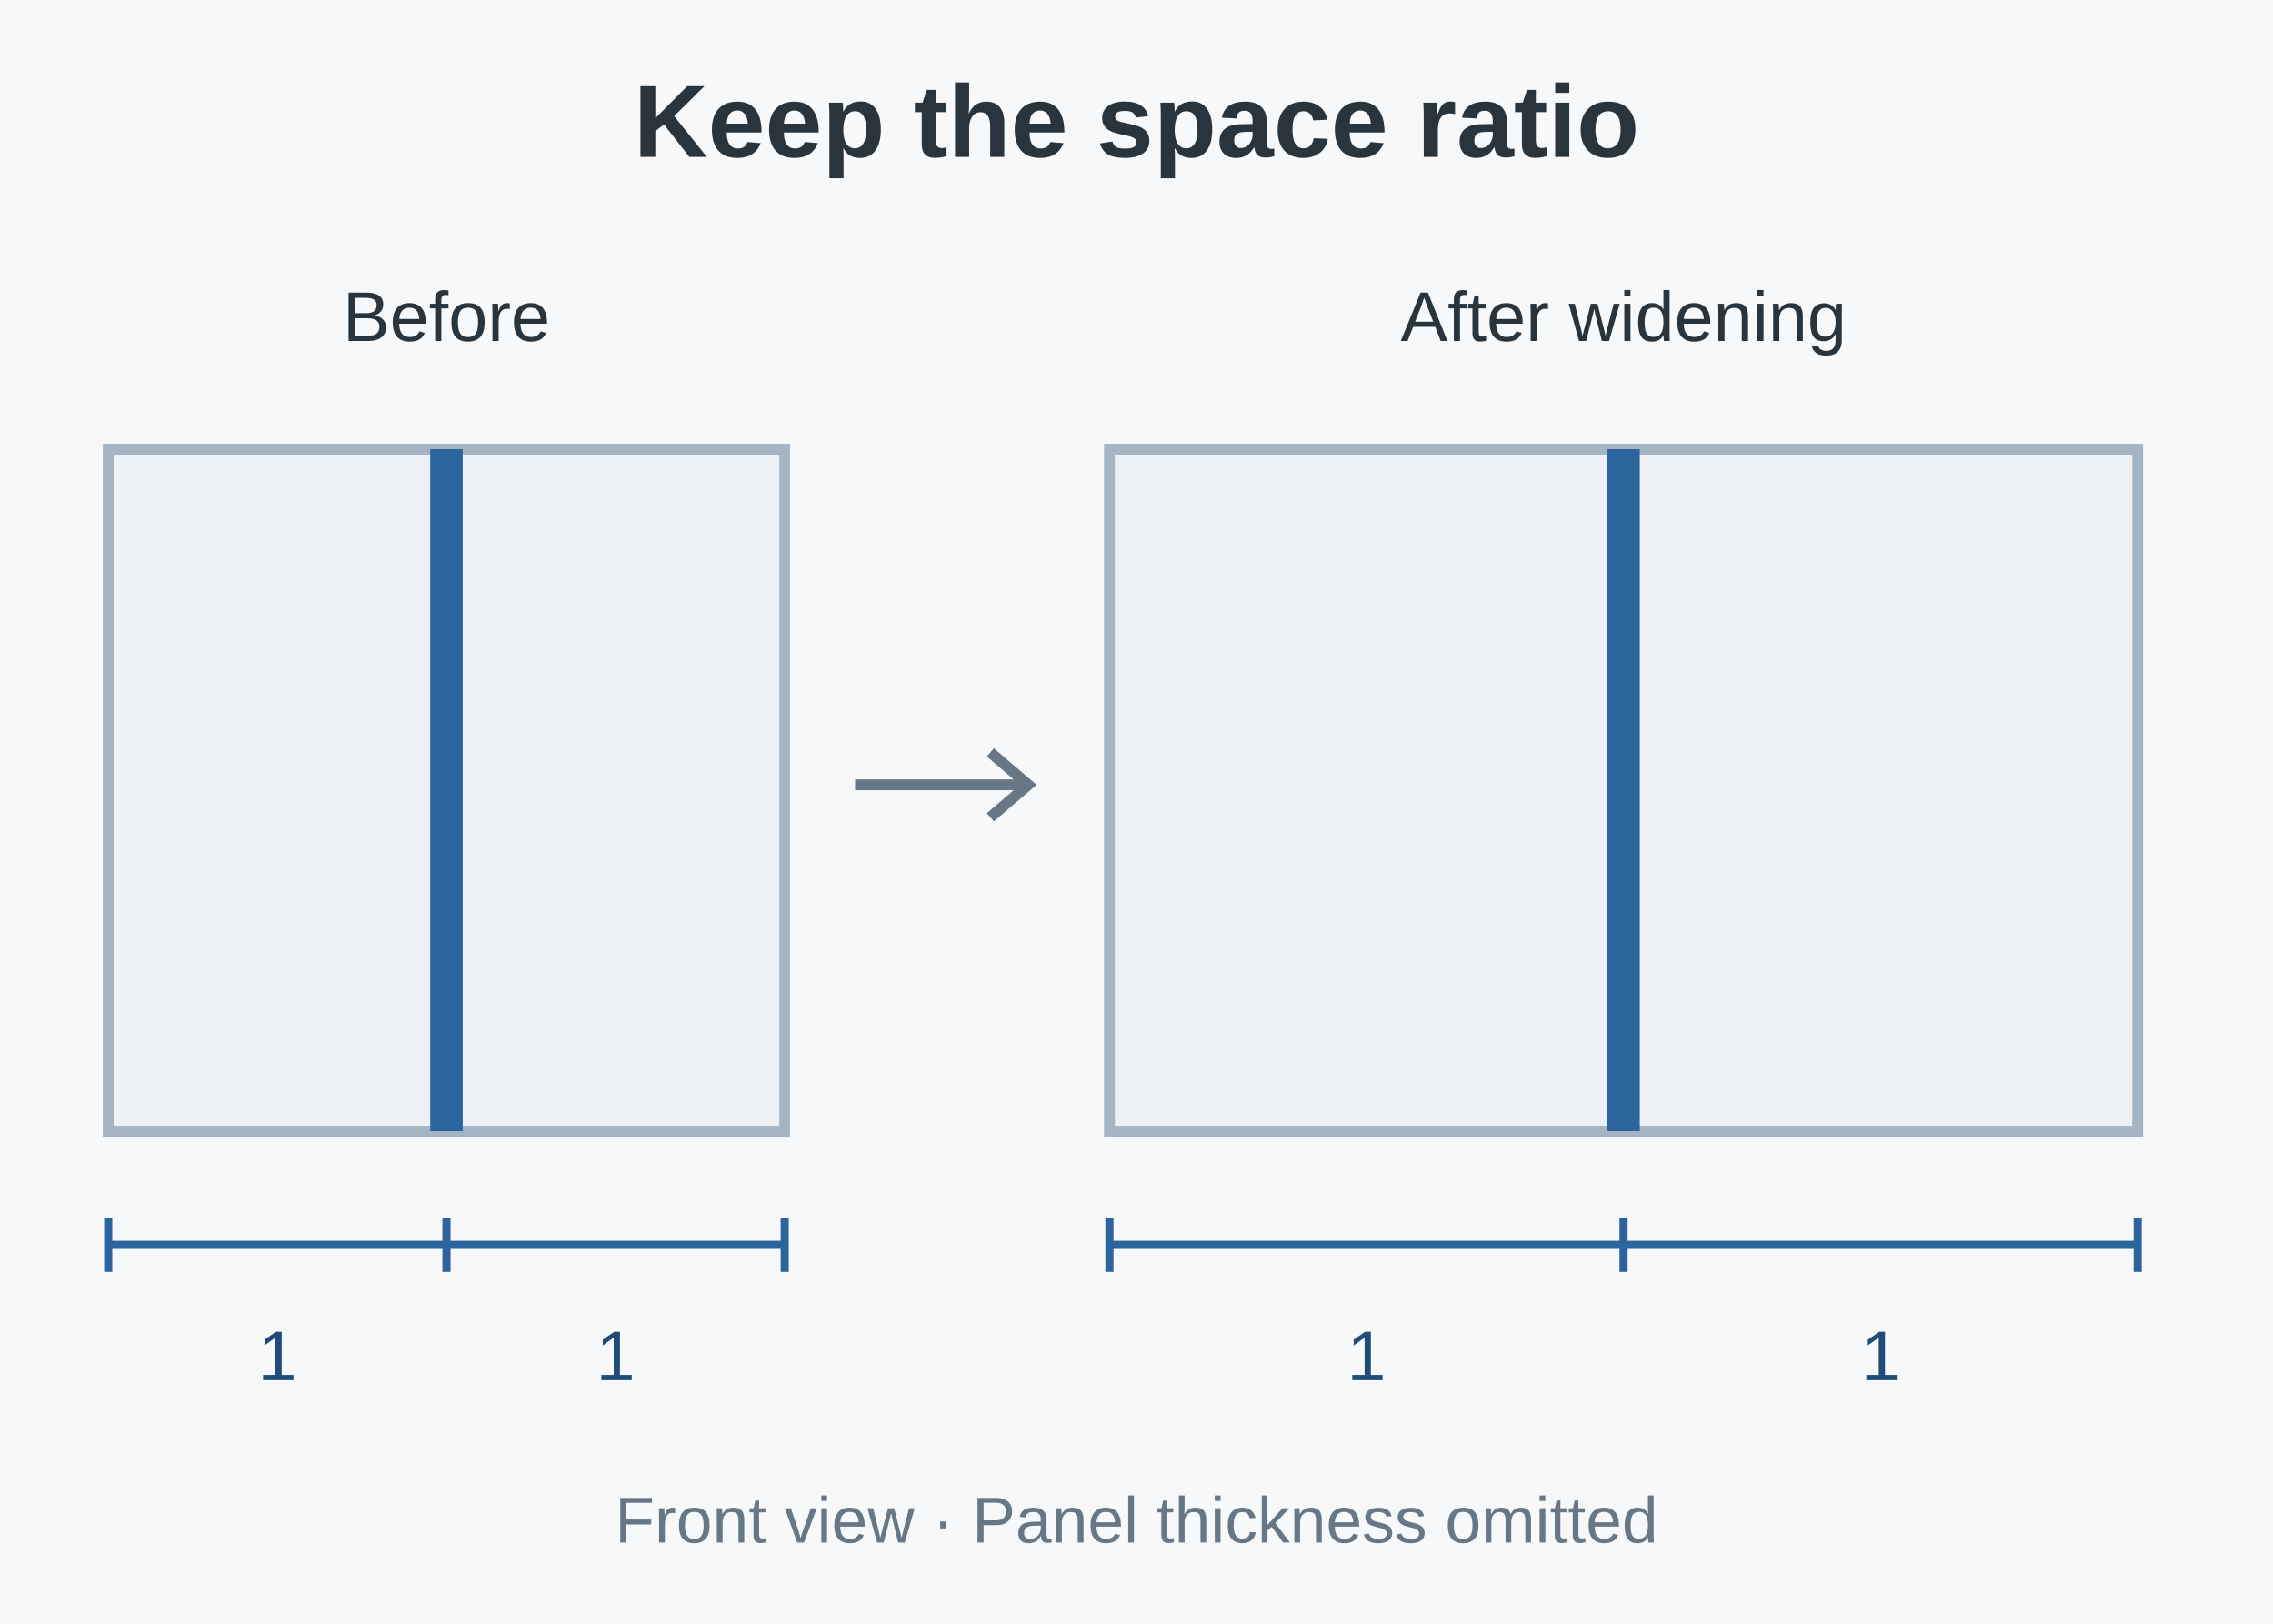
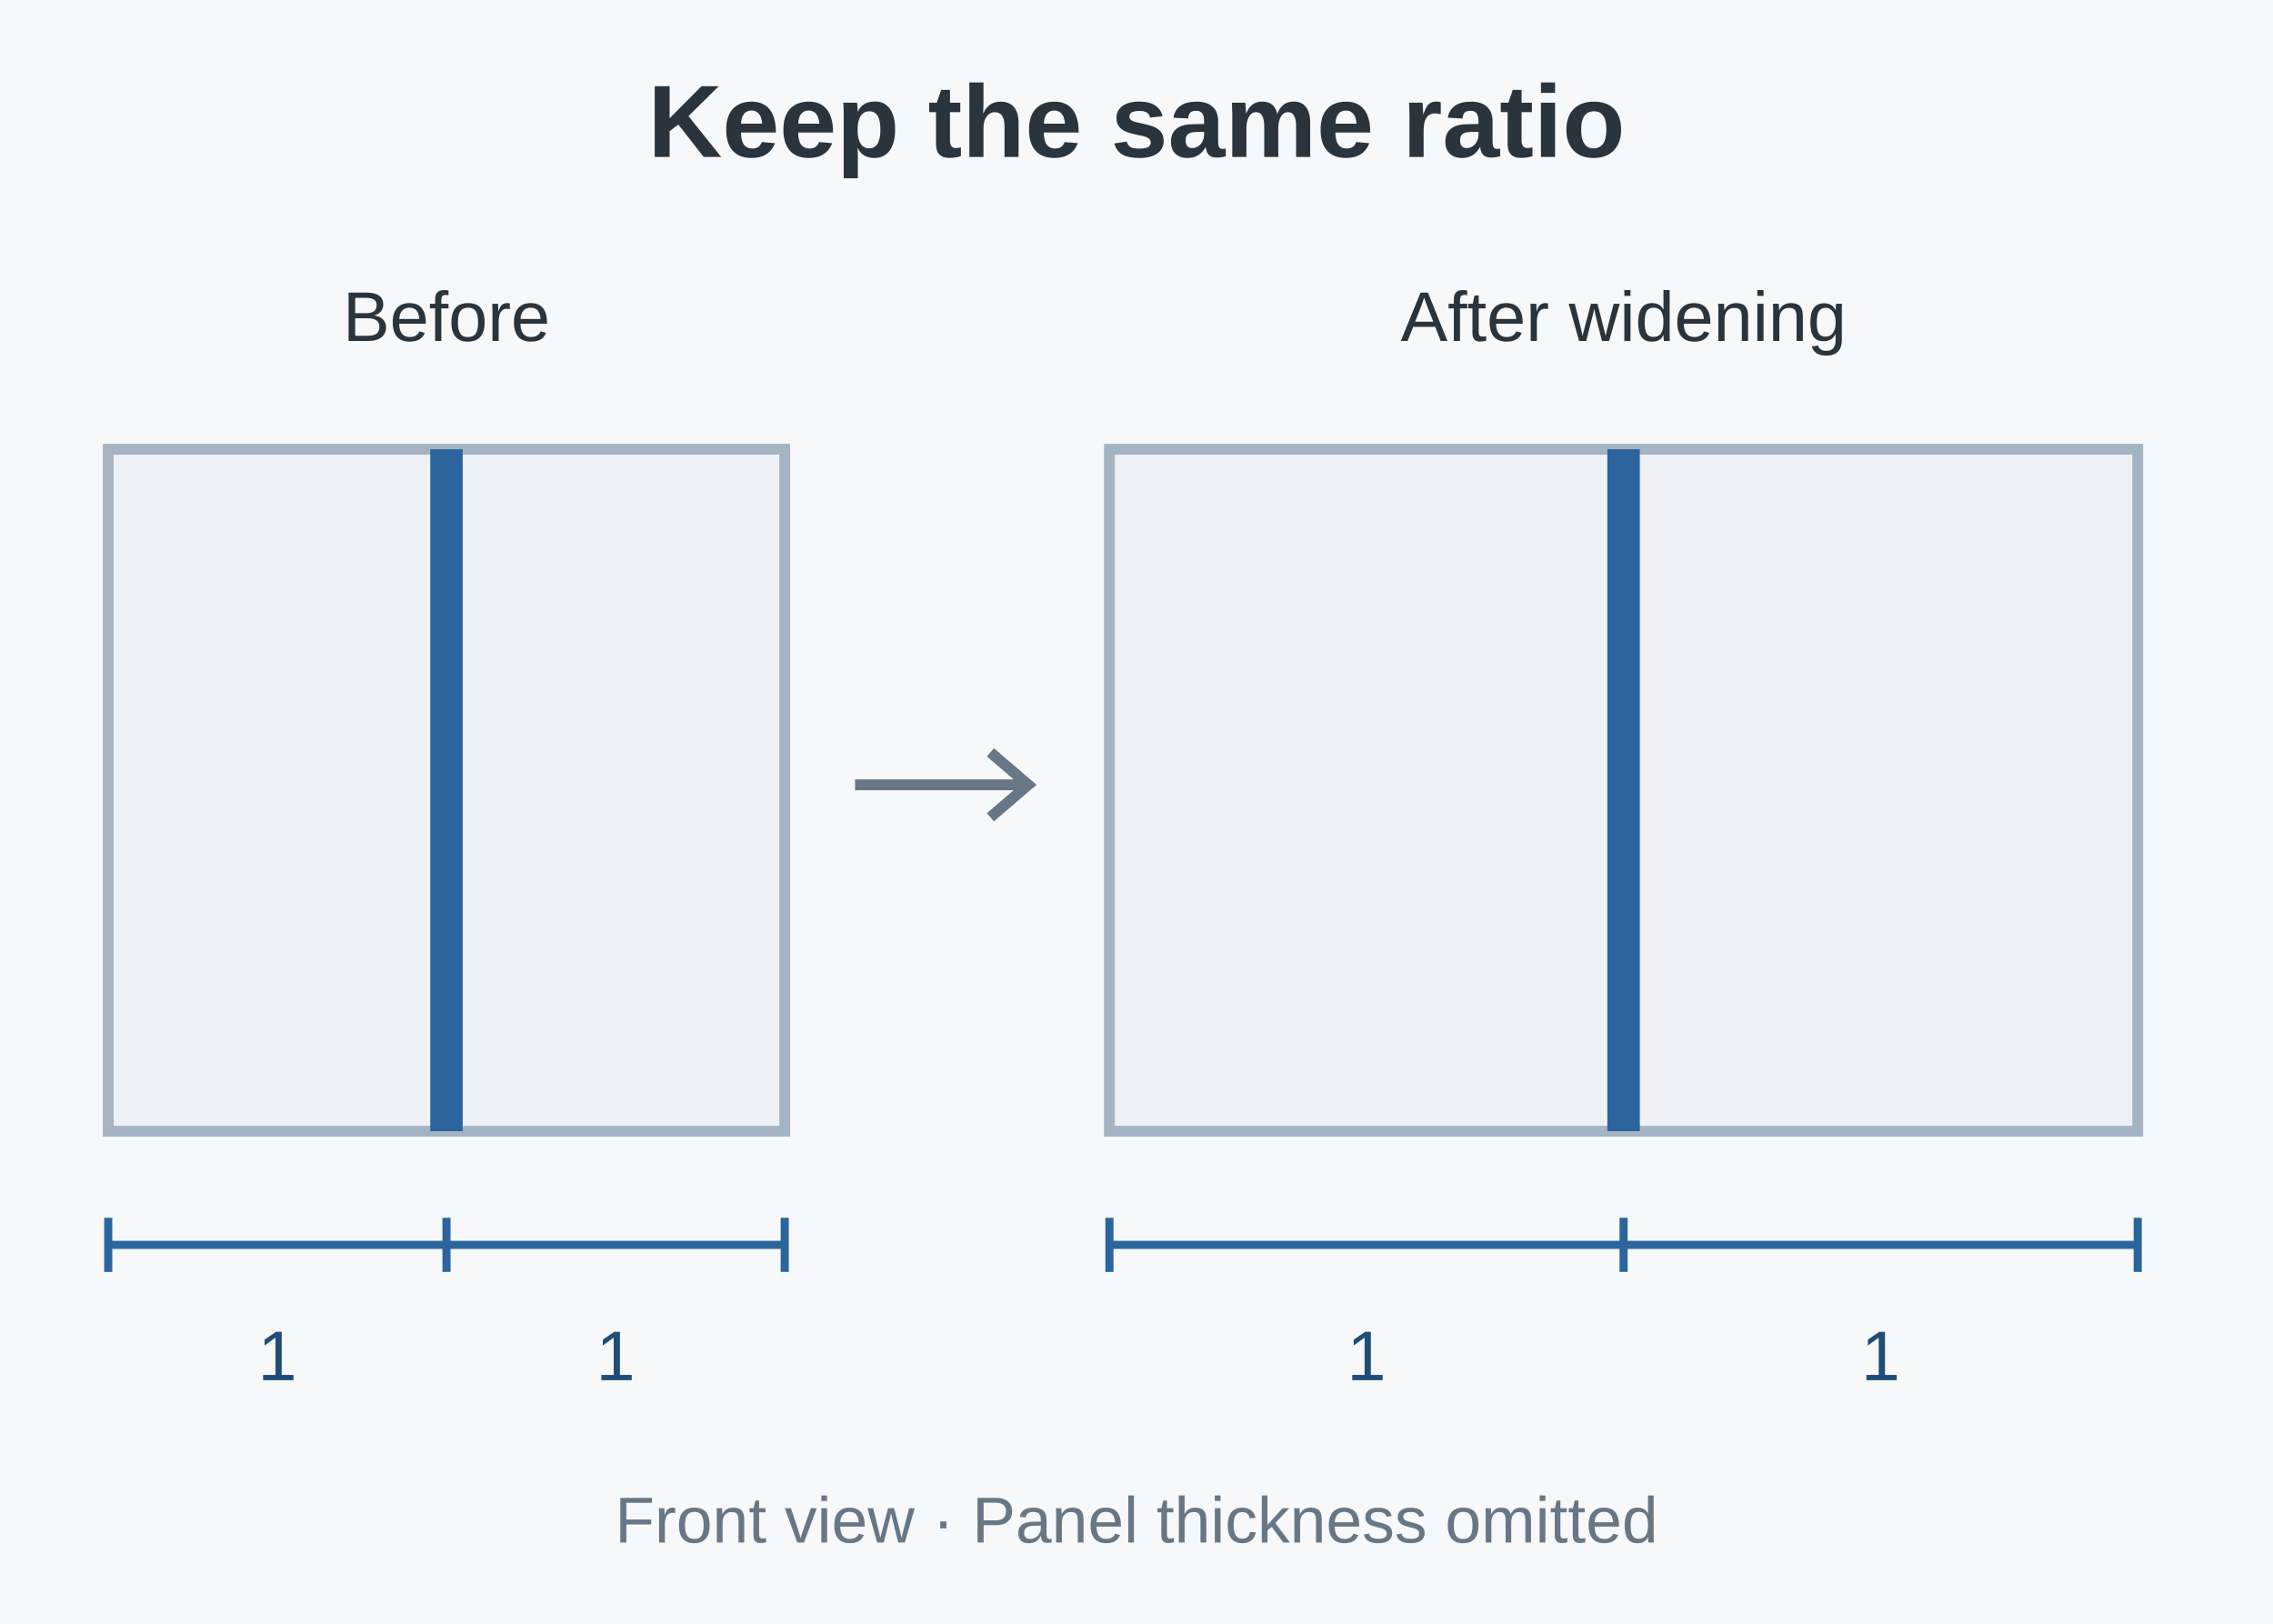
<svg xmlns="http://www.w3.org/2000/svg" width="420" height="300" viewBox="0 0 420 300" role="img" aria-labelledby="title description" xml:lang="en">
  <rect width="420" height="300" fill="#f6f8fa" />
  <g font-family="Arial, sans-serif" fill="#29343d">
-     <text x="210" y="29" text-anchor="middle" font-size="19" font-weight="bold">Keep the space ratio</text>
+     <text x="210" y="29" text-anchor="middle" font-size="19" font-weight="bold">Keep the same ratio</text>
    <text x="82.5" y="63" text-anchor="middle" font-size="13">Before</text>
    <rect x="20" y="83" width="125" height="126" fill="#edf1f5" stroke="#a5b4c3" stroke-width="2" />
    <rect x="79.5" y="83" width="6" height="126" fill="#2c659d" />
    <path d="M20,225v10 M20,230H82.5 M82.5,225v10" fill="none" stroke="#2c659d" stroke-width="1.5" />
    <text x="51.25" y="255" text-anchor="middle" font-size="13" fill="#204c77">1</text>
    <path d="M82.5,230H145 M145,225v10" fill="none" stroke="#2c659d" stroke-width="1.5" />
    <text x="113.75" y="255" text-anchor="middle" font-size="13" fill="#204c77">1</text>
    <text x="300.0" y="63" text-anchor="middle" font-size="13">After widening</text>
    <rect x="205" y="83" width="190" height="126" fill="#edf1f5" stroke="#a5b4c3" stroke-width="2" />
    <rect x="297.0" y="83" width="6" height="126" fill="#2c659d" />
    <path d="M205,225v10 M205,230H300.0 M300.0,225v10" fill="none" stroke="#2c659d" stroke-width="1.5" />
    <text x="252.5" y="255" text-anchor="middle" font-size="13" fill="#204c77">1</text>
    <path d="M300.0,230H395 M395,225v10" fill="none" stroke="#2c659d" stroke-width="1.5" />
    <text x="347.5" y="255" text-anchor="middle" font-size="13" fill="#204c77">1</text>
    <path d="M158,145h32m-7,-6 7,6-7,6" fill="none" stroke="#687785" stroke-width="2" />
    <text x="210" y="285" text-anchor="middle" font-size="12" fill="#687785">Front view · Panel thickness omitted</text>
  </g>
</svg>
